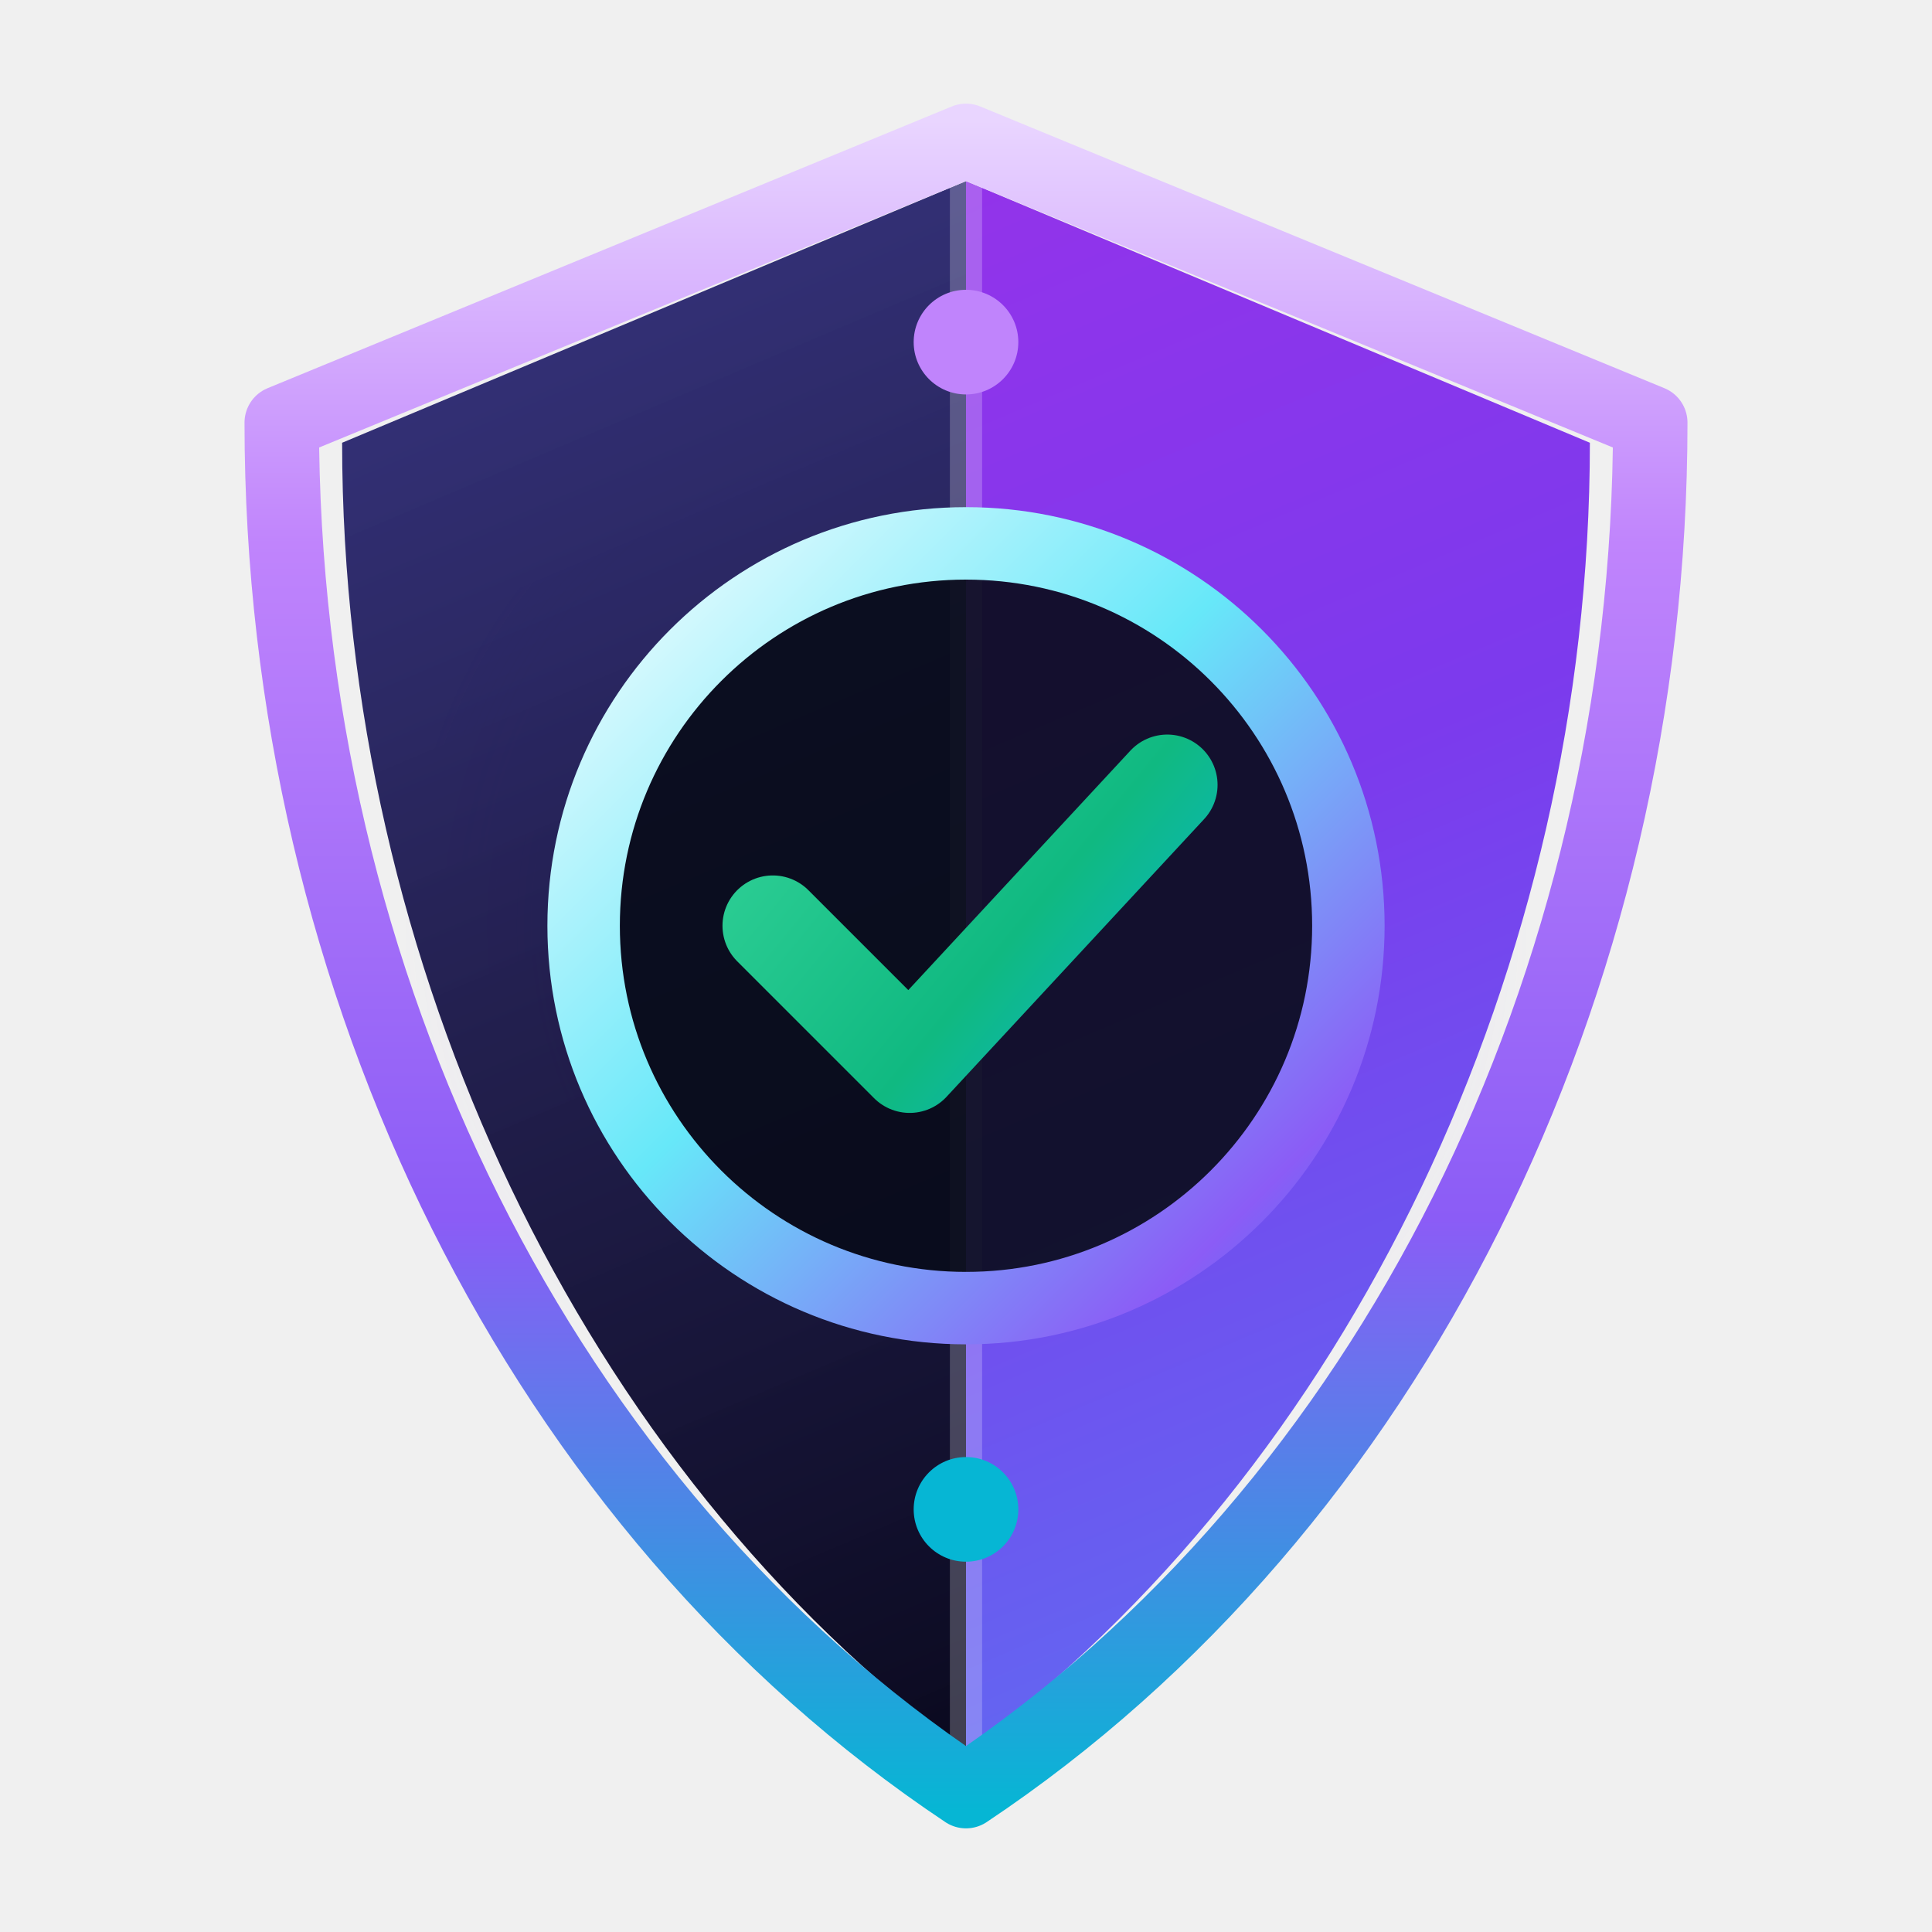
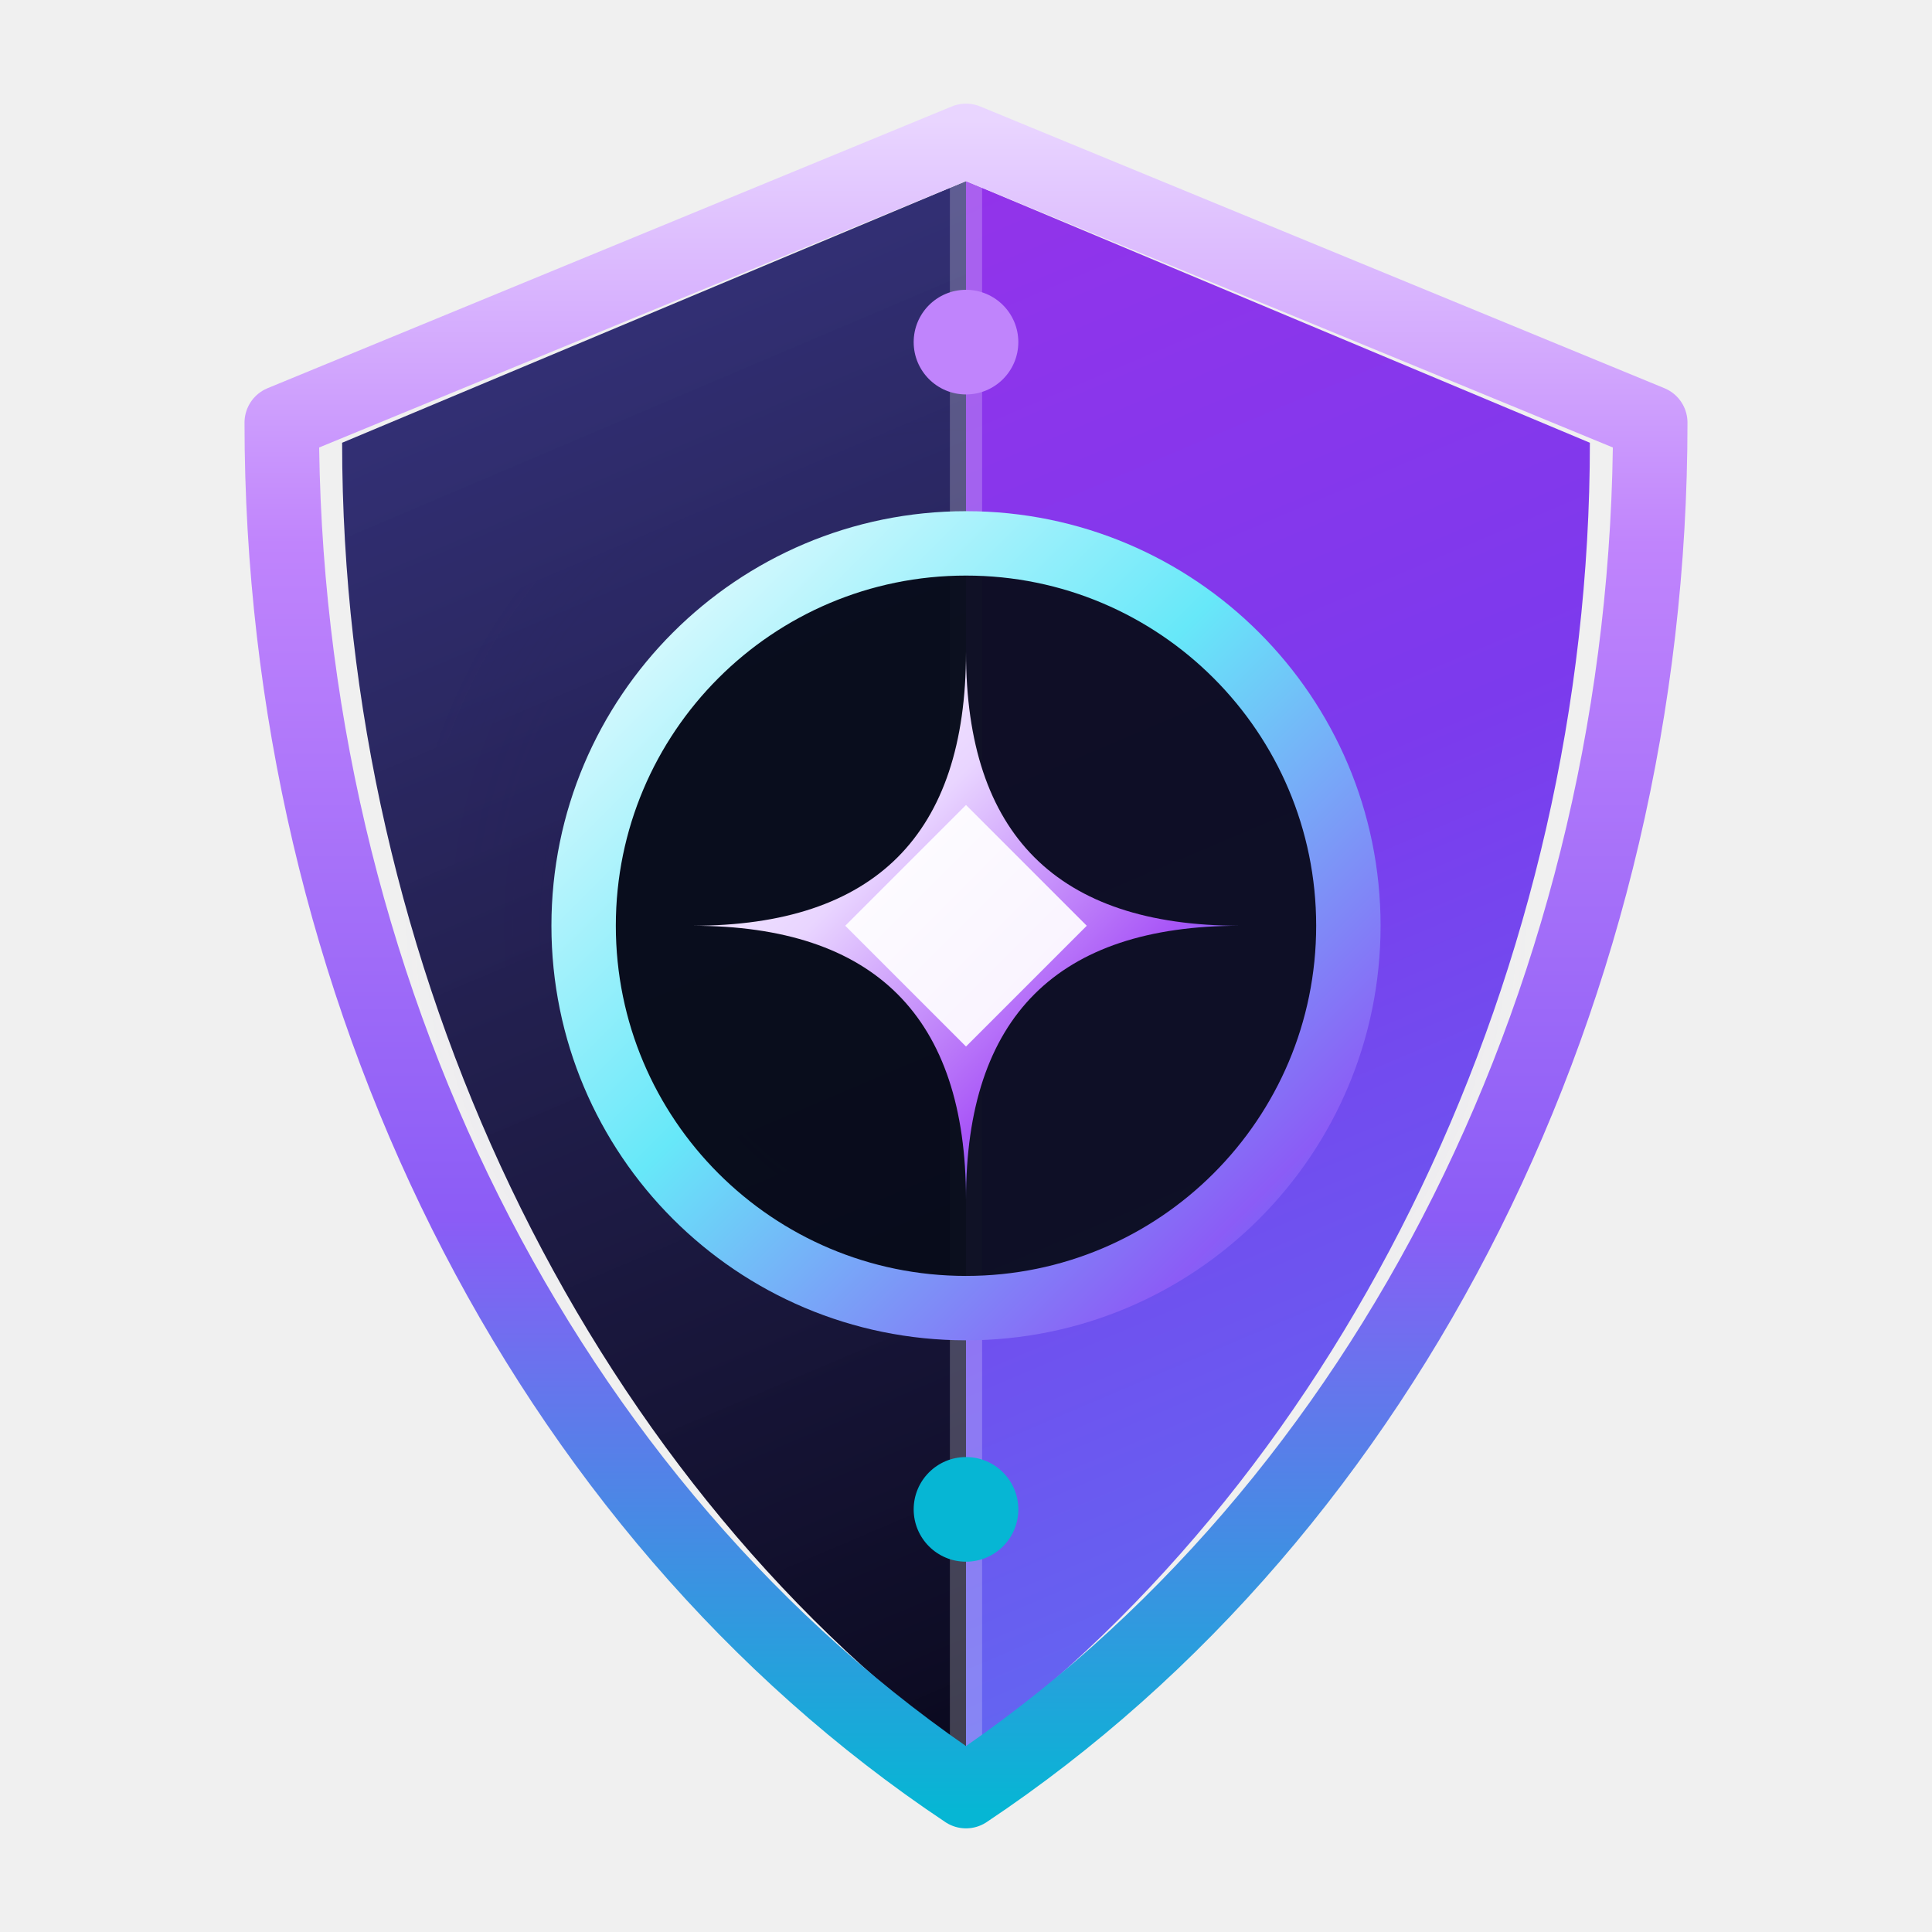
<svg xmlns="http://www.w3.org/2000/svg" viewBox="0 0 48 48" fill="none">
  <defs>
    <linearGradient id="sk-logo-shadow" x1="7" y1="4" x2="24" y2="44" gradientUnits="userSpaceOnUse">
      <stop offset="0%" stop-color="#312e81" stop-opacity="0.95" />
      <stop offset="50%" stop-color="#1e1b4b" stop-opacity="0.98" />
      <stop offset="100%" stop-color="#0a091e" stop-opacity="1" />
    </linearGradient>
    <linearGradient id="sk-logo-light" x1="24" y1="4" x2="41" y2="44" gradientUnits="userSpaceOnUse">
      <stop offset="0%" stop-color="#9333ea" />
      <stop offset="40%" stop-color="#7c3aed" />
      <stop offset="85%" stop-color="#6366f1" />
      <stop offset="100%" stop-color="#06b6d4" />
    </linearGradient>
    <linearGradient id="sk-logo-rim" x1="24" y1="3" x2="24" y2="45" gradientUnits="userSpaceOnUse">
      <stop offset="0%" stop-color="#e9d5ff" />
      <stop offset="25%" stop-color="#c084fc" />
      <stop offset="65%" stop-color="#8b5cf6" />
      <stop offset="100%" stop-color="#06b6d4" />
    </linearGradient>
    <linearGradient id="sk-logo-zk" x1="14" y1="13" x2="34" y2="33" gradientUnits="userSpaceOnUse">
      <stop offset="0%" stop-color="#ffffff" />
      <stop offset="45%" stop-color="#67e8f9" />
      <stop offset="85%" stop-color="#8b5cf6" />
      <stop offset="100%" stop-color="#3b82f6" />
    </linearGradient>
-     <linearGradient id="sk-logo-check" x1="18.5" y1="18" x2="29.5" y2="27" gradientUnits="userSpaceOnUse">
-       <stop offset="0%" stop-color="#34d399" />
-       <stop offset="60%" stop-color="#10b981" />
+     <linearGradient id="sk-logo-star" x1="17.5" y1="16.5" x2="30.5" y2="29.5" gradientUnits="userSpaceOnUse">
+       <stop offset="0%" stop-color="#ffffff" />
+       <stop offset="35%" stop-color="#e9d5ff" />
+       <stop offset="70%" stop-color="#a855f7" />
      <stop offset="100%" stop-color="#06b6d4" />
    </linearGradient>
    <radialGradient id="sk-logo-glow" cx="24" cy="23" r="14" gradientUnits="userSpaceOnUse">
-       <stop offset="0%" stop-color="#8b5cf6" stop-opacity="0.3" />
+       <stop offset="0%" stop-color="#8b5cf6" stop-opacity="0.25" />
      <stop offset="100%" stop-color="#8b5cf6" stop-opacity="0" />
    </radialGradient>
  </defs>
  <circle cx="24" cy="23" r="14" fill="url(#sk-logo-glow)" />
  <path d="M24 4.5 L8.5 11 C8.5 24 14.5 36.5 24 43.5 Z" fill="url(#sk-logo-shadow)" />
  <path d="M24 4.5 L39.5 11 C39.5 24 33.5 36.5 24 43.5 Z" fill="url(#sk-logo-light)" />
  <line x1="24" y1="4.5" x2="24" y2="43.5" stroke="rgba(255, 255, 255, 0.22)" stroke-width="0.8" />
  <path d="M24 3.5 L41 10.5 C41 24.5 34.5 37.5 24 44.5 C13.5 37.5 7 24.5 7 10.5 Z" fill="none" stroke="url(#sk-logo-rim)" stroke-width="1.85" stroke-linejoin="round" />
-   <circle cx="24" cy="23" r="9.5" fill="#080c1a" fill-opacity="0.9" stroke="url(#sk-logo-zk)" stroke-width="1.8" />
-   <path d="M19.2 23 L22.6 26.4 L29 19.5" fill="none" stroke="url(#sk-logo-check)" stroke-width="2.5" stroke-linecap="round" stroke-linejoin="round" />
+   <circle cx="24" cy="23" r="9.5" fill="#080c1a" fill-opacity="0.94" stroke="url(#sk-logo-zk)" stroke-width="1.6" />
+   <path d="M24 16.2 Q24 23 30.8 23 Q24 23 24 29.8 Q24 23 17.2 23 Q24 23 24 16.2 Z" fill="url(#sk-logo-star)" />
+   <polygon points="24,20 27,23 24,26 21,23" fill="#ffffff" fill-opacity="0.92" />
  <circle cx="24" cy="8.5" r="1.3" fill="#c084fc" />
  <circle cx="24" cy="37.5" r="1.3" fill="#06b6d4" />
</svg>
